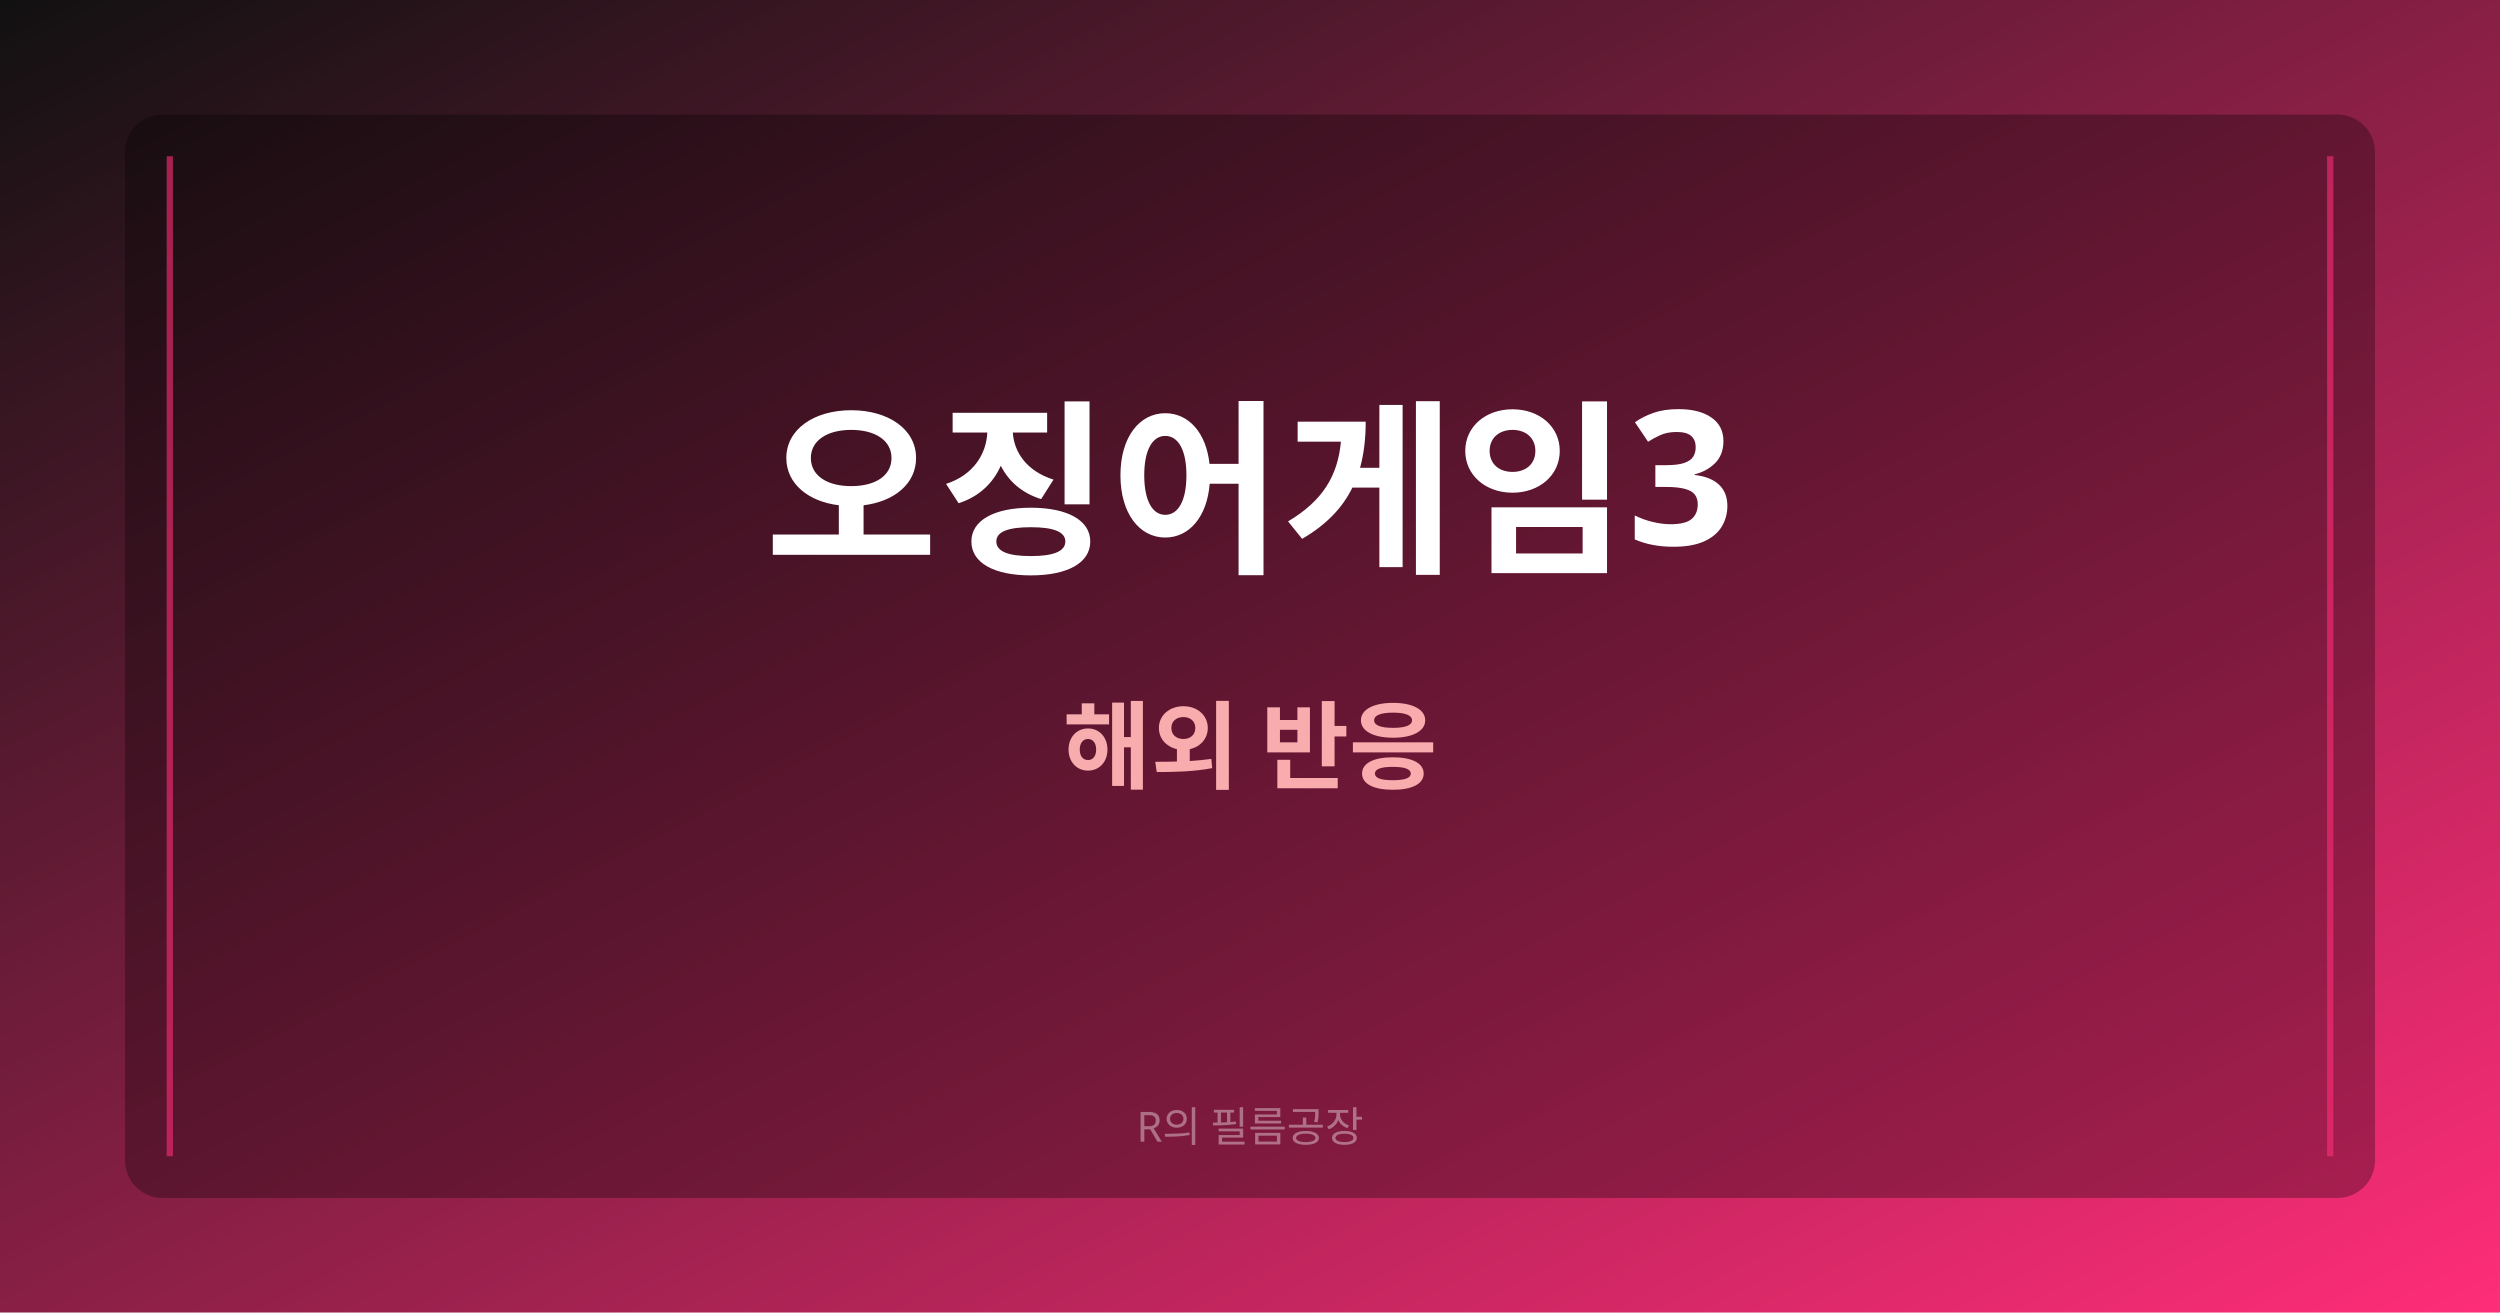
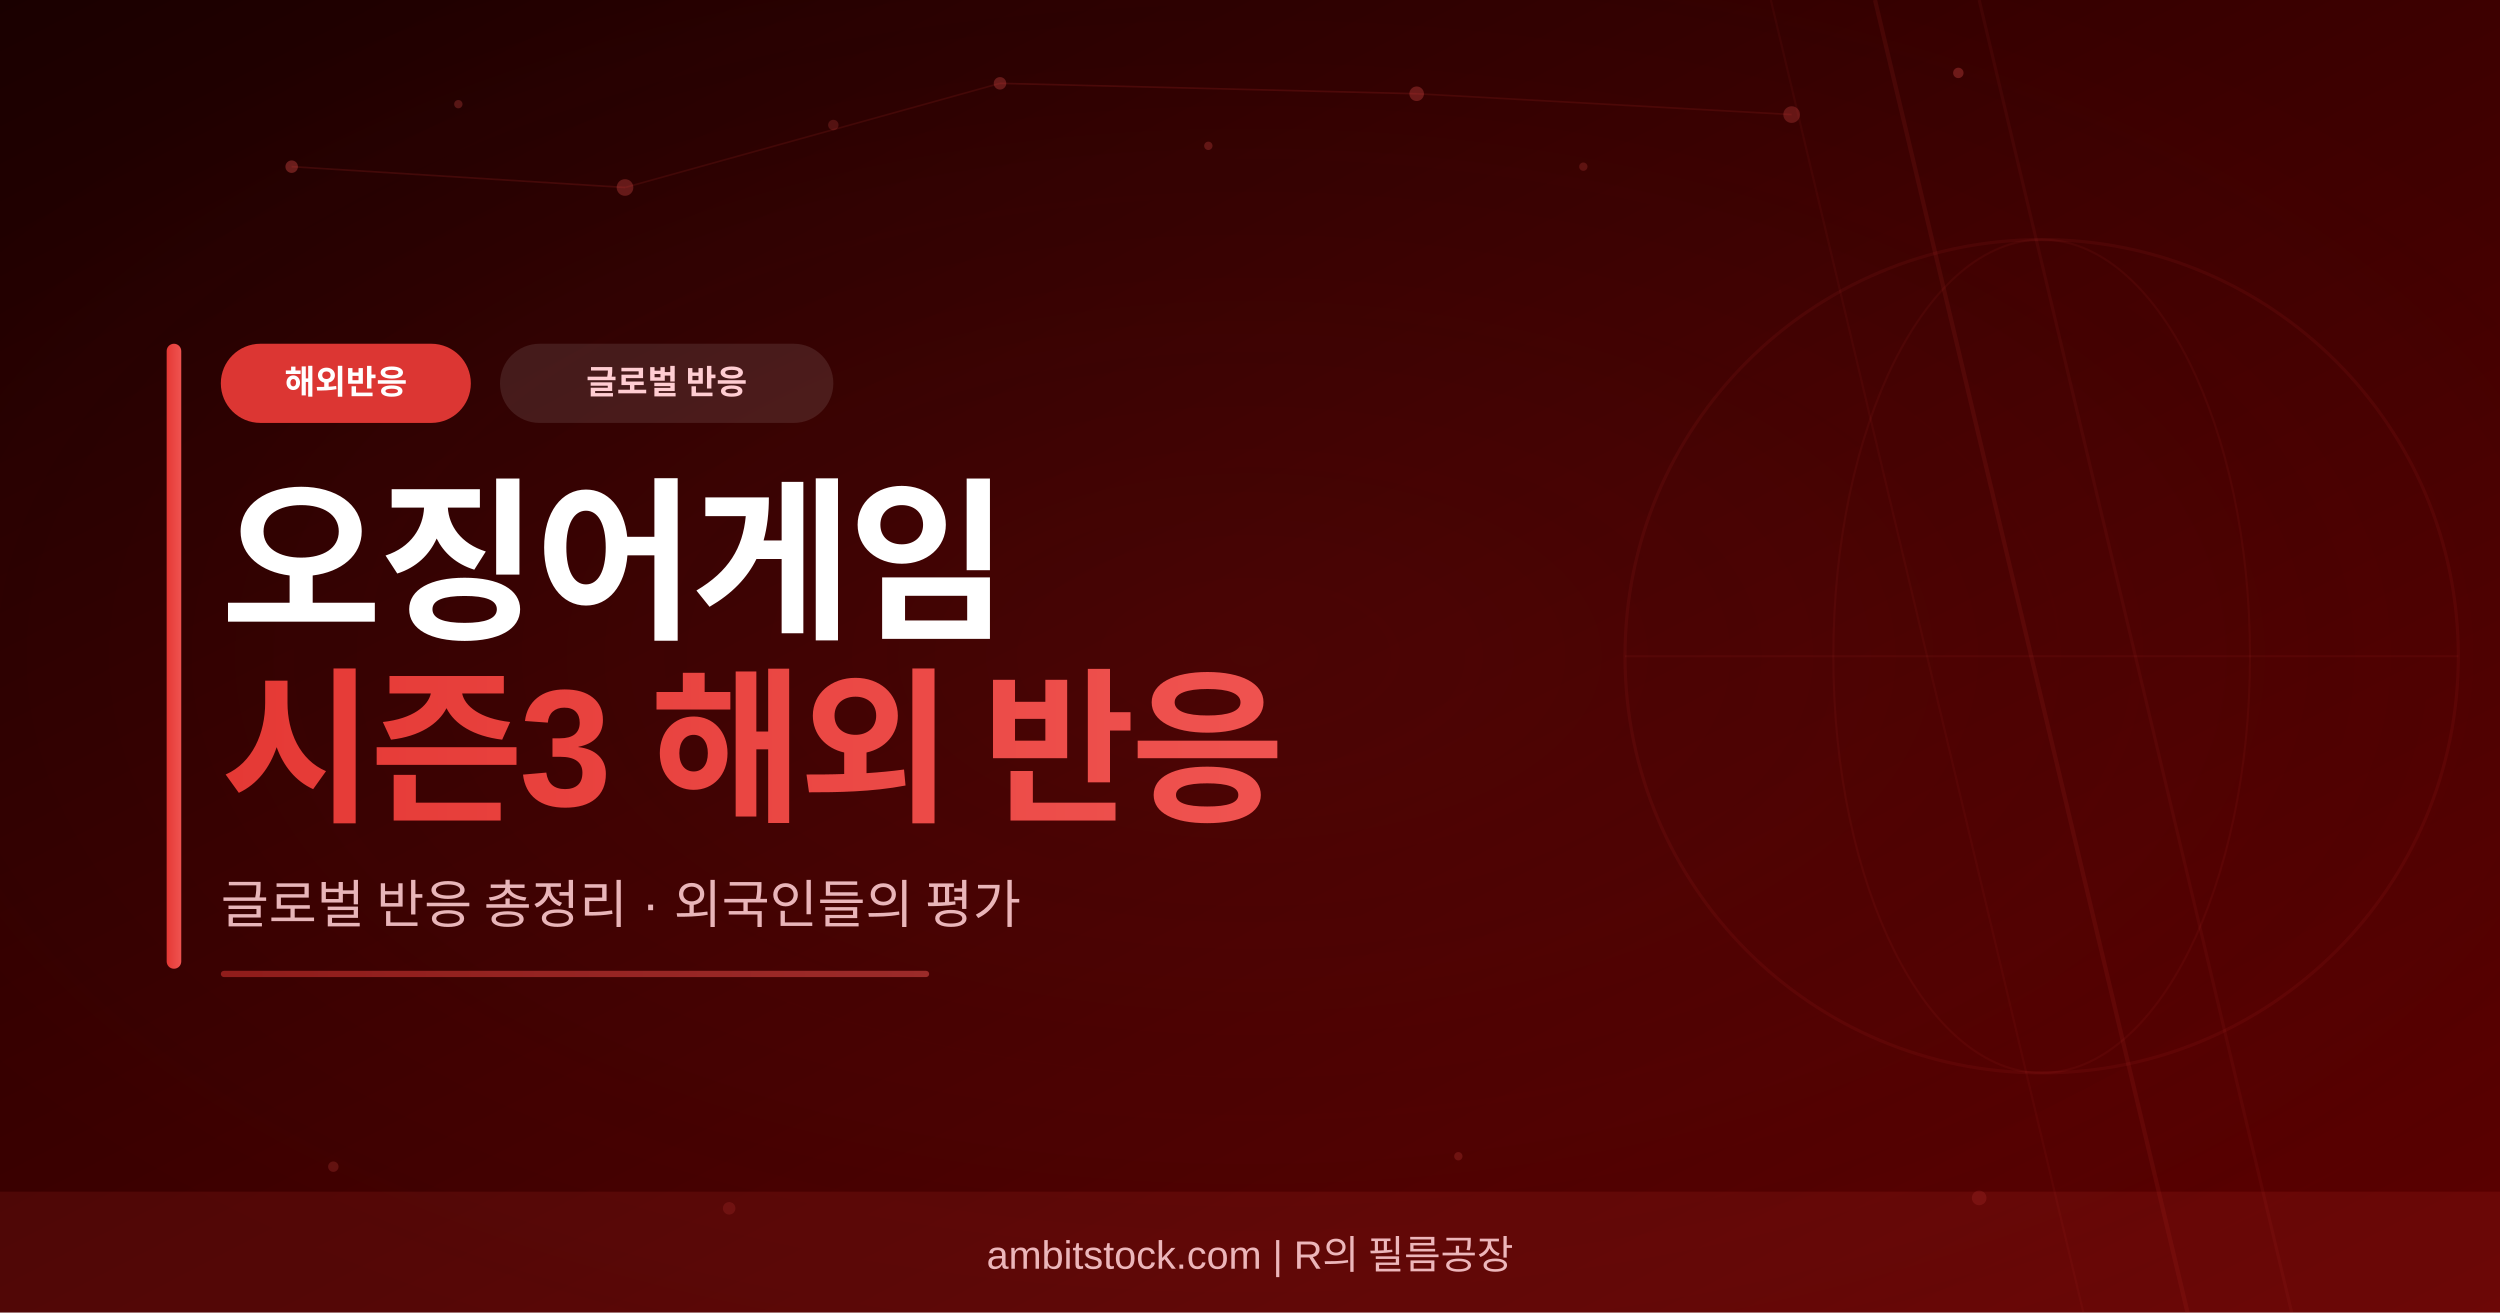
- <svg xmlns="http://www.w3.org/2000/svg" width="1200" height="630">
+ <svg xmlns="http://www.w3.org/2000/svg" viewBox="0 0 1200 630" width="1200" height="630">
  <defs>
    <linearGradient id="bg" x1="0%" y1="0%" x2="100%" y2="100%">
-       <stop offset="0%" style="stop-color:#111111" />
-       <stop offset="100%" style="stop-color:#ff2d78" />
+       <stop offset="0%" style="stop-color:#1a0000" />
+       <stop offset="50%" style="stop-color:#3d0000" />
+       <stop offset="100%" style="stop-color:#5c0000" />
    </linearGradient>
+     <linearGradient id="acc" x1="0%" y1="0%" x2="100%" y2="0%">
+       <stop offset="0%" style="stop-color:#e53935" />
+       <stop offset="100%" style="stop-color:#ef5350" />
+     </linearGradient>
+     <radialGradient id="spot" cx="50%" cy="50%" r="60%">
+       <stop offset="0%" style="stop-color:#e53935;stop-opacity:0.08" />
+       <stop offset="100%" style="stop-color:#e53935;stop-opacity:0" />
+     </radialGradient>
  </defs>
  <rect width="1200" height="630" fill="url(#bg)" />
-   <rect x="60" y="55" width="1080" height="520" rx="18" fill="rgba(0,0,0,0.30)" />
-   <rect x="80" y="75" width="3" height="480" fill="rgba(255,45,120,0.6)" />
-   <rect x="1117" y="75" width="3" height="480" fill="rgba(255,45,120,0.6)" />
-   <text x="600" y="268" text-anchor="middle" font-size="90" font-weight="900" fill="#ffffff" font-family="Pretendard, sans-serif">오징어게임3</text>
-   <text x="600" y="375" text-anchor="middle" font-size="46" font-weight="700" fill="rgba(255,180,180,0.95)" font-family="Pretendard, sans-serif">해외 반응</text>
-   <text x="600" y="548" text-anchor="middle" font-size="20" fill="rgba(255,255,255,0.38)" font-family="Pretendard, sans-serif">R의 필름공장</text>
+   <rect width="1200" height="630" fill="url(#spot)" />
+   <circle cx="140" cy="80" r="3" fill="#ef5350" opacity="0.35" />
+   <circle cx="220" cy="50" r="2" fill="#ef5350" opacity="0.25" />
+   <circle cx="300" cy="90" r="4" fill="#ef5350" opacity="0.3" />
+   <circle cx="400" cy="60" r="2.5" fill="#ef5350" opacity="0.2" />
+   <circle cx="480" cy="40" r="3" fill="#ef5350" opacity="0.3" />
+   <circle cx="580" cy="70" r="2" fill="#ef5350" opacity="0.25" />
+   <circle cx="680" cy="45" r="3.5" fill="#ef5350" opacity="0.3" />
+   <circle cx="760" cy="80" r="2" fill="#ef5350" opacity="0.2" />
+   <circle cx="860" cy="55" r="4" fill="#ef5350" opacity="0.25" />
+   <circle cx="940" cy="35" r="2.5" fill="#ef5350" opacity="0.3" />
+   <line x1="140" y1="80" x2="300" y2="90" stroke="#e53935" stroke-width="0.8" opacity="0.15" />
+   <line x1="300" y1="90" x2="480" y2="40" stroke="#e53935" stroke-width="0.8" opacity="0.12" />
+   <line x1="480" y1="40" x2="680" y2="45" stroke="#e53935" stroke-width="0.8" opacity="0.15" />
+   <line x1="680" y1="45" x2="860" y2="55" stroke="#e53935" stroke-width="0.8" opacity="0.12" />
+   <circle cx="160" cy="560" r="2.5" fill="#ef5350" opacity="0.2" />
+   <circle cx="350" cy="580" r="3" fill="#ef5350" opacity="0.15" />
+   <circle cx="700" cy="555" r="2" fill="#ef5350" opacity="0.2" />
+   <circle cx="950" cy="575" r="3.5" fill="#ef5350" opacity="0.15" />
+   <line x1="900" y1="0" x2="1050" y2="630" stroke="#e53935" stroke-width="2" opacity="0.1" />
+   <line x1="950" y1="0" x2="1100" y2="630" stroke="#e53935" stroke-width="1.5" opacity="0.07" />
+   <line x1="850" y1="0" x2="1000" y2="630" stroke="#e53935" stroke-width="1" opacity="0.06" />
+   <circle cx="980" cy="315" r="200" fill="none" stroke="#e53935" stroke-width="1.5" opacity="0.08" />
+   <ellipse cx="980" cy="315" rx="100" ry="200" fill="none" stroke="#e53935" stroke-width="1" opacity="0.07" />
+   <line x1="780" y1="315" x2="1180" y2="315" stroke="#e53935" stroke-width="1" opacity="0.07" />
+   <rect x="80" y="165" width="7" height="300" fill="url(#acc)" rx="3.5" />
+   <rect x="106" y="165" width="120" height="38" rx="19" fill="#e53935" opacity="0.95" />
+   <text x="166" y="189" font-family="Arial, sans-serif" font-size="16" font-weight="700" fill="white" text-anchor="middle">해외반응</text>
+   <rect x="240" y="165" width="160" height="38" rx="19" fill="#ffffff" opacity="0.1" />
+   <text x="320" y="189" font-family="Arial, sans-serif" font-size="16" font-weight="600" fill="#ffcdd2" text-anchor="middle">글로벌 반응</text>
+   <text x="106" y="300" font-family="Arial Black, Arial, sans-serif" font-size="84" font-weight="900" fill="white" letter-spacing="-2">오징어게임</text>
+   <text x="106" y="388" font-family="Arial Black, Arial, sans-serif" font-size="80" font-weight="900" fill="url(#acc)" letter-spacing="-2">시즌3 해외 반응</text>
+   <text x="106" y="443" font-family="Arial, sans-serif" font-size="25" font-weight="400" fill="#ffcdd2" opacity="0.88">글로벌 반응 총정리 · 외국인들의 평가</text>
+   <rect x="106" y="466" width="340" height="3" fill="url(#acc)" rx="1.5" opacity="0.5" />
+   <rect x="0" y="572" width="1200" height="58" fill="#e53935" opacity="0.12" />
+   <text x="600" y="609" font-family="Arial, sans-serif" font-size="19" fill="#ffcdd2" text-anchor="middle" opacity="0.88">ambitstock.com | R의 필름공장</text>
</svg>
